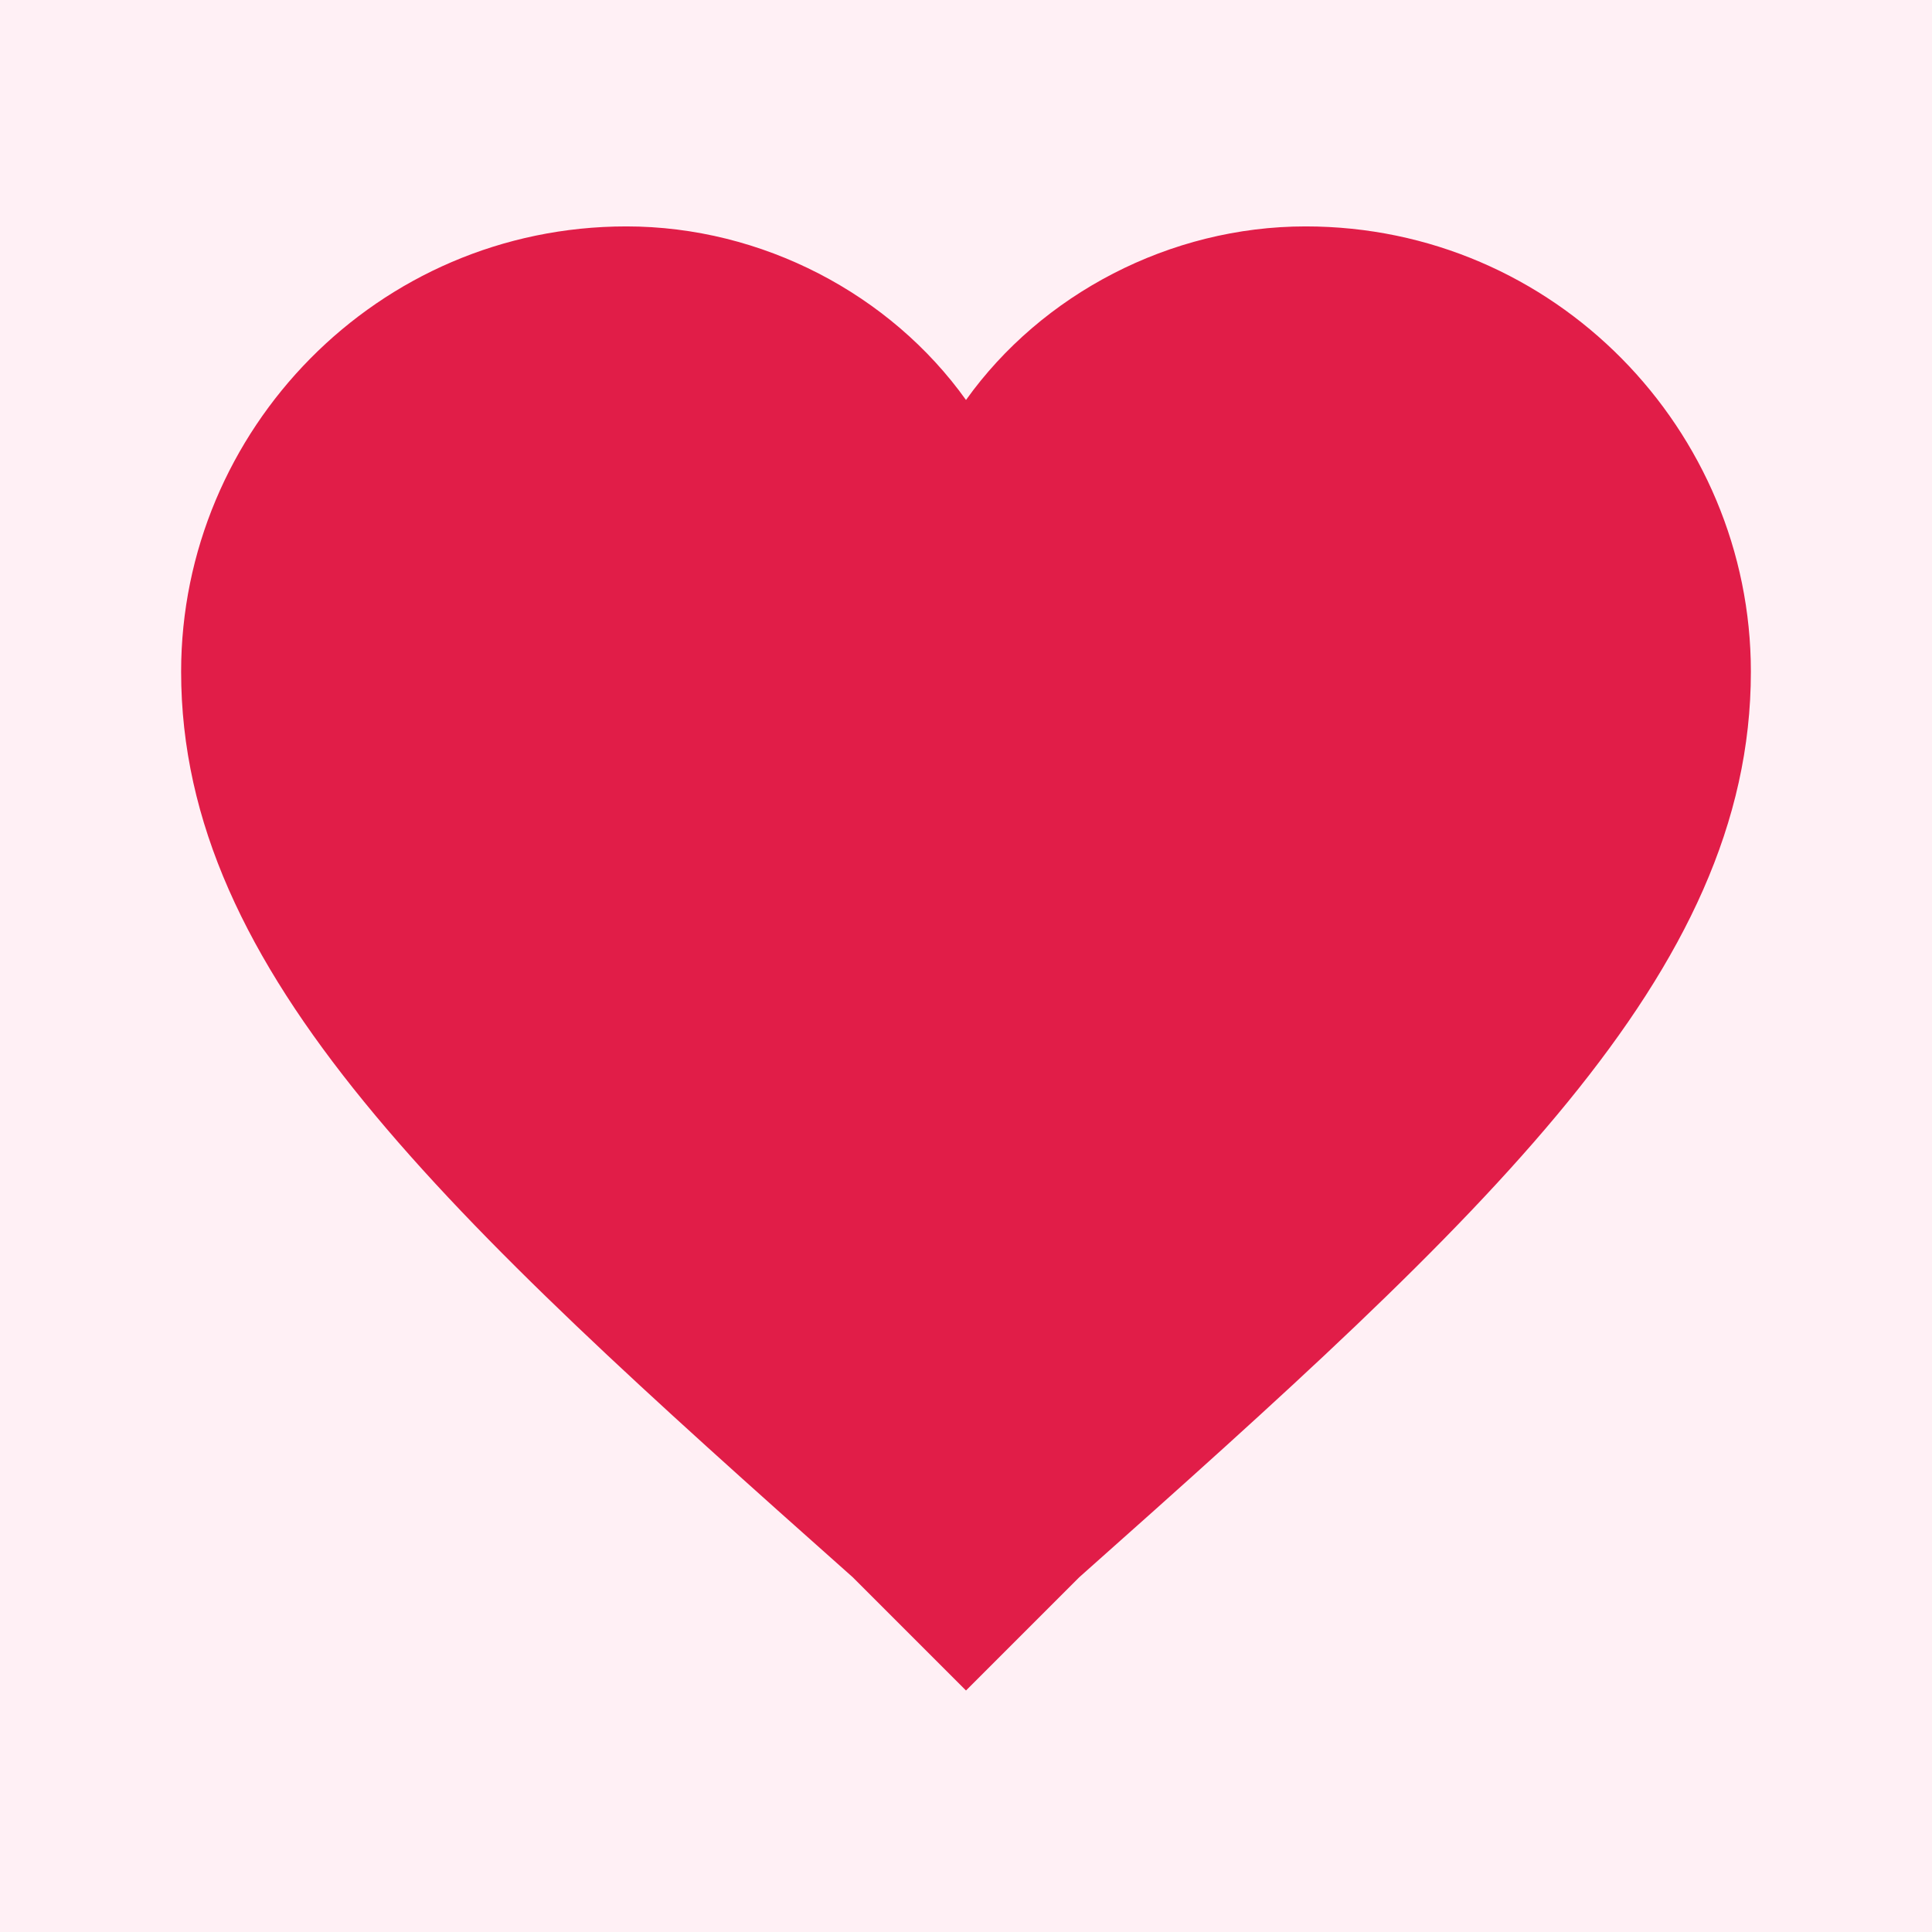
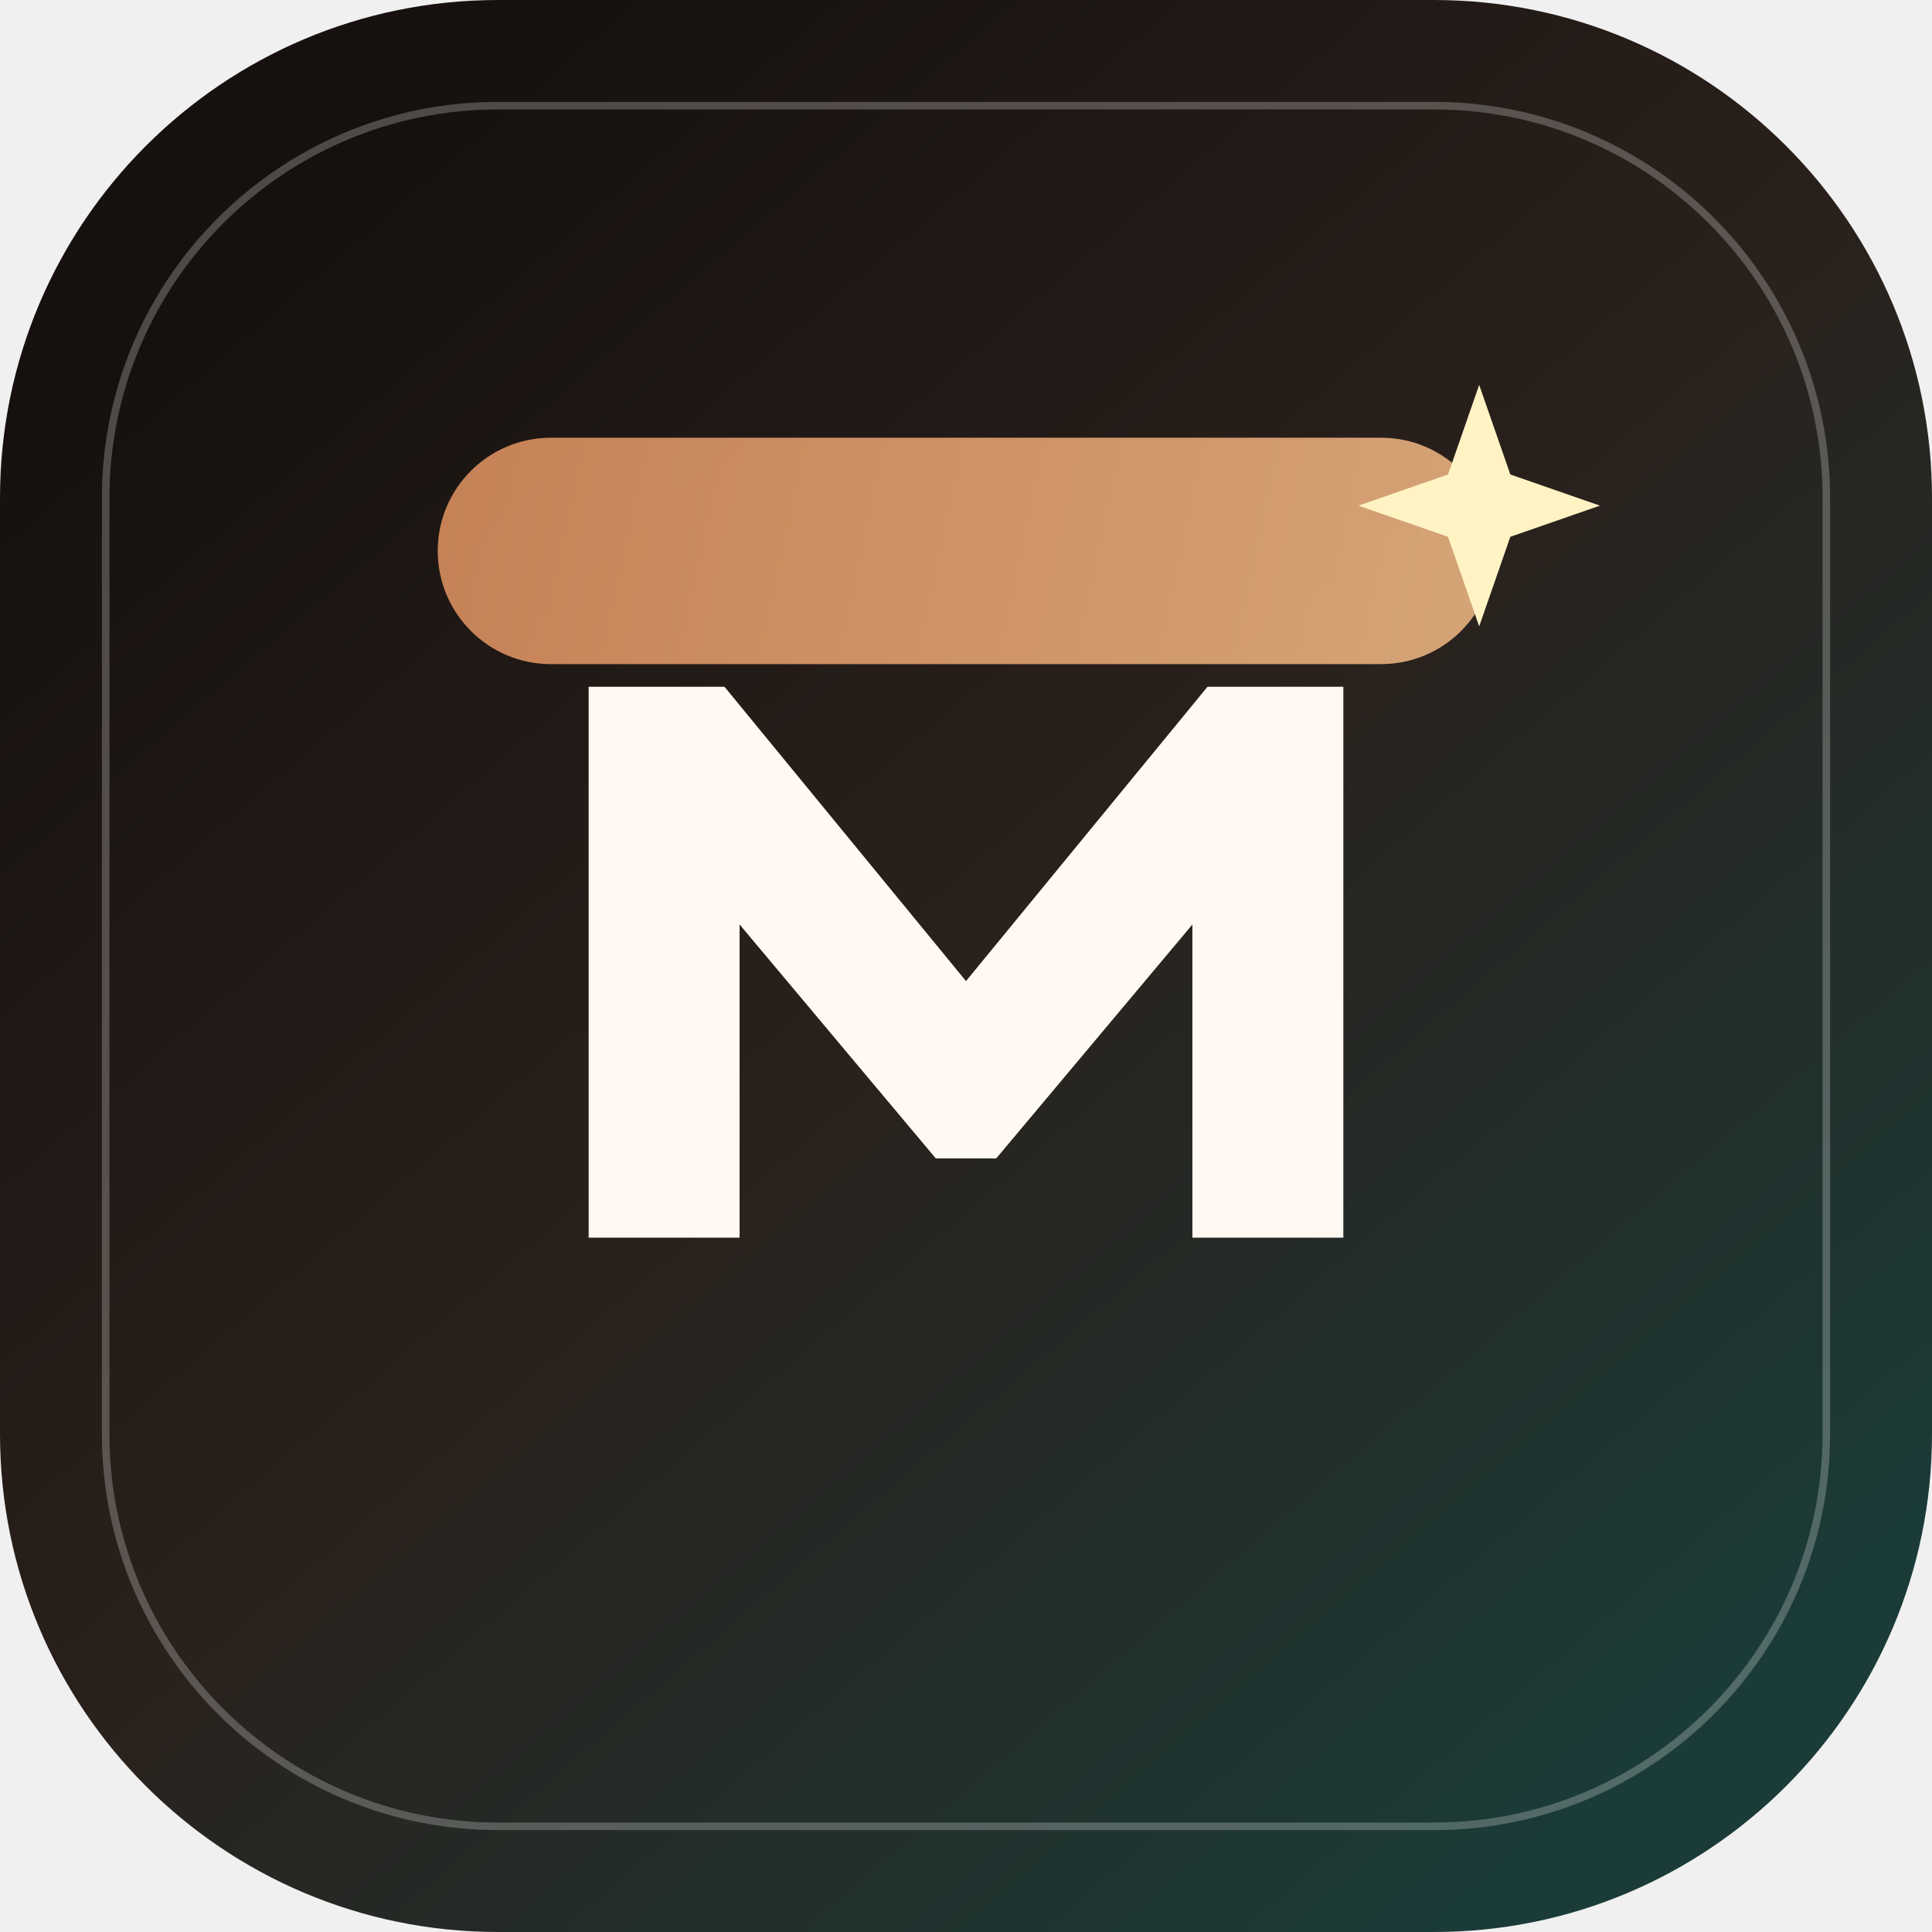
- <svg xmlns="http://www.w3.org/2000/svg" viewBox="0 0 512 512">
-   <rect width="512" height="512" fill="#fff0f5" />
-   <path d="M256 448l-30-30C118 322 48 258 48 178c0-64 52-118 118-118 36 0 70 18 90 46 20-28 54-46 90-46 66 0 118 54 118 118 0 80-70 144-178 240l-30 30z" fill="#e11d48" />
+ <svg xmlns="http://www.w3.org/2000/svg" viewBox="0 0 512 512" fill="none">
+   <rect width="512" height="512" rx="132" fill="url(#bg)" />
+   <rect x="28" y="28" width="456" height="456" rx="104" stroke="#FFFFFF" stroke-opacity=".24" stroke-width="2" />
+   <path d="M156 328V182h36l64 78 64-78h36v146h-40v-83l-52 62h-16l-52-62v83h-40Z" fill="#FFF9F2" />
+   <path d="M116 146c0-16.569 13.431-30 30-30h220c16.569 0 30 13.431 30 30s-13.431 30-30 30H146c-16.569 0-30-13.431-30-30Z" fill="url(#bar)" fill-opacity=".92" />
+   <path d="M392 102l8.256 23.744L424 134l-23.744 8.256L392 166l-8.256-23.744L360 134l23.744-8.256L392 102Z" fill="#FFF3C4" />
+   <defs>
+     <linearGradient id="bg" x1="76" y1="56" x2="432" y2="470" gradientUnits="userSpaceOnUse">
+       <stop stop-color="#16110F" />
+       <stop offset=".48" stop-color="#2A201B" />
+       <stop offset="1" stop-color="#1B3B38" />
+     </linearGradient>
+     <linearGradient id="bar" x1="116" y1="116" x2="396" y2="176" gradientUnits="userSpaceOnUse">
+       <stop stop-color="#D58A5C" />
+       <stop offset="1" stop-color="#E4B07F" />
+     </linearGradient>
+   </defs>
</svg>
